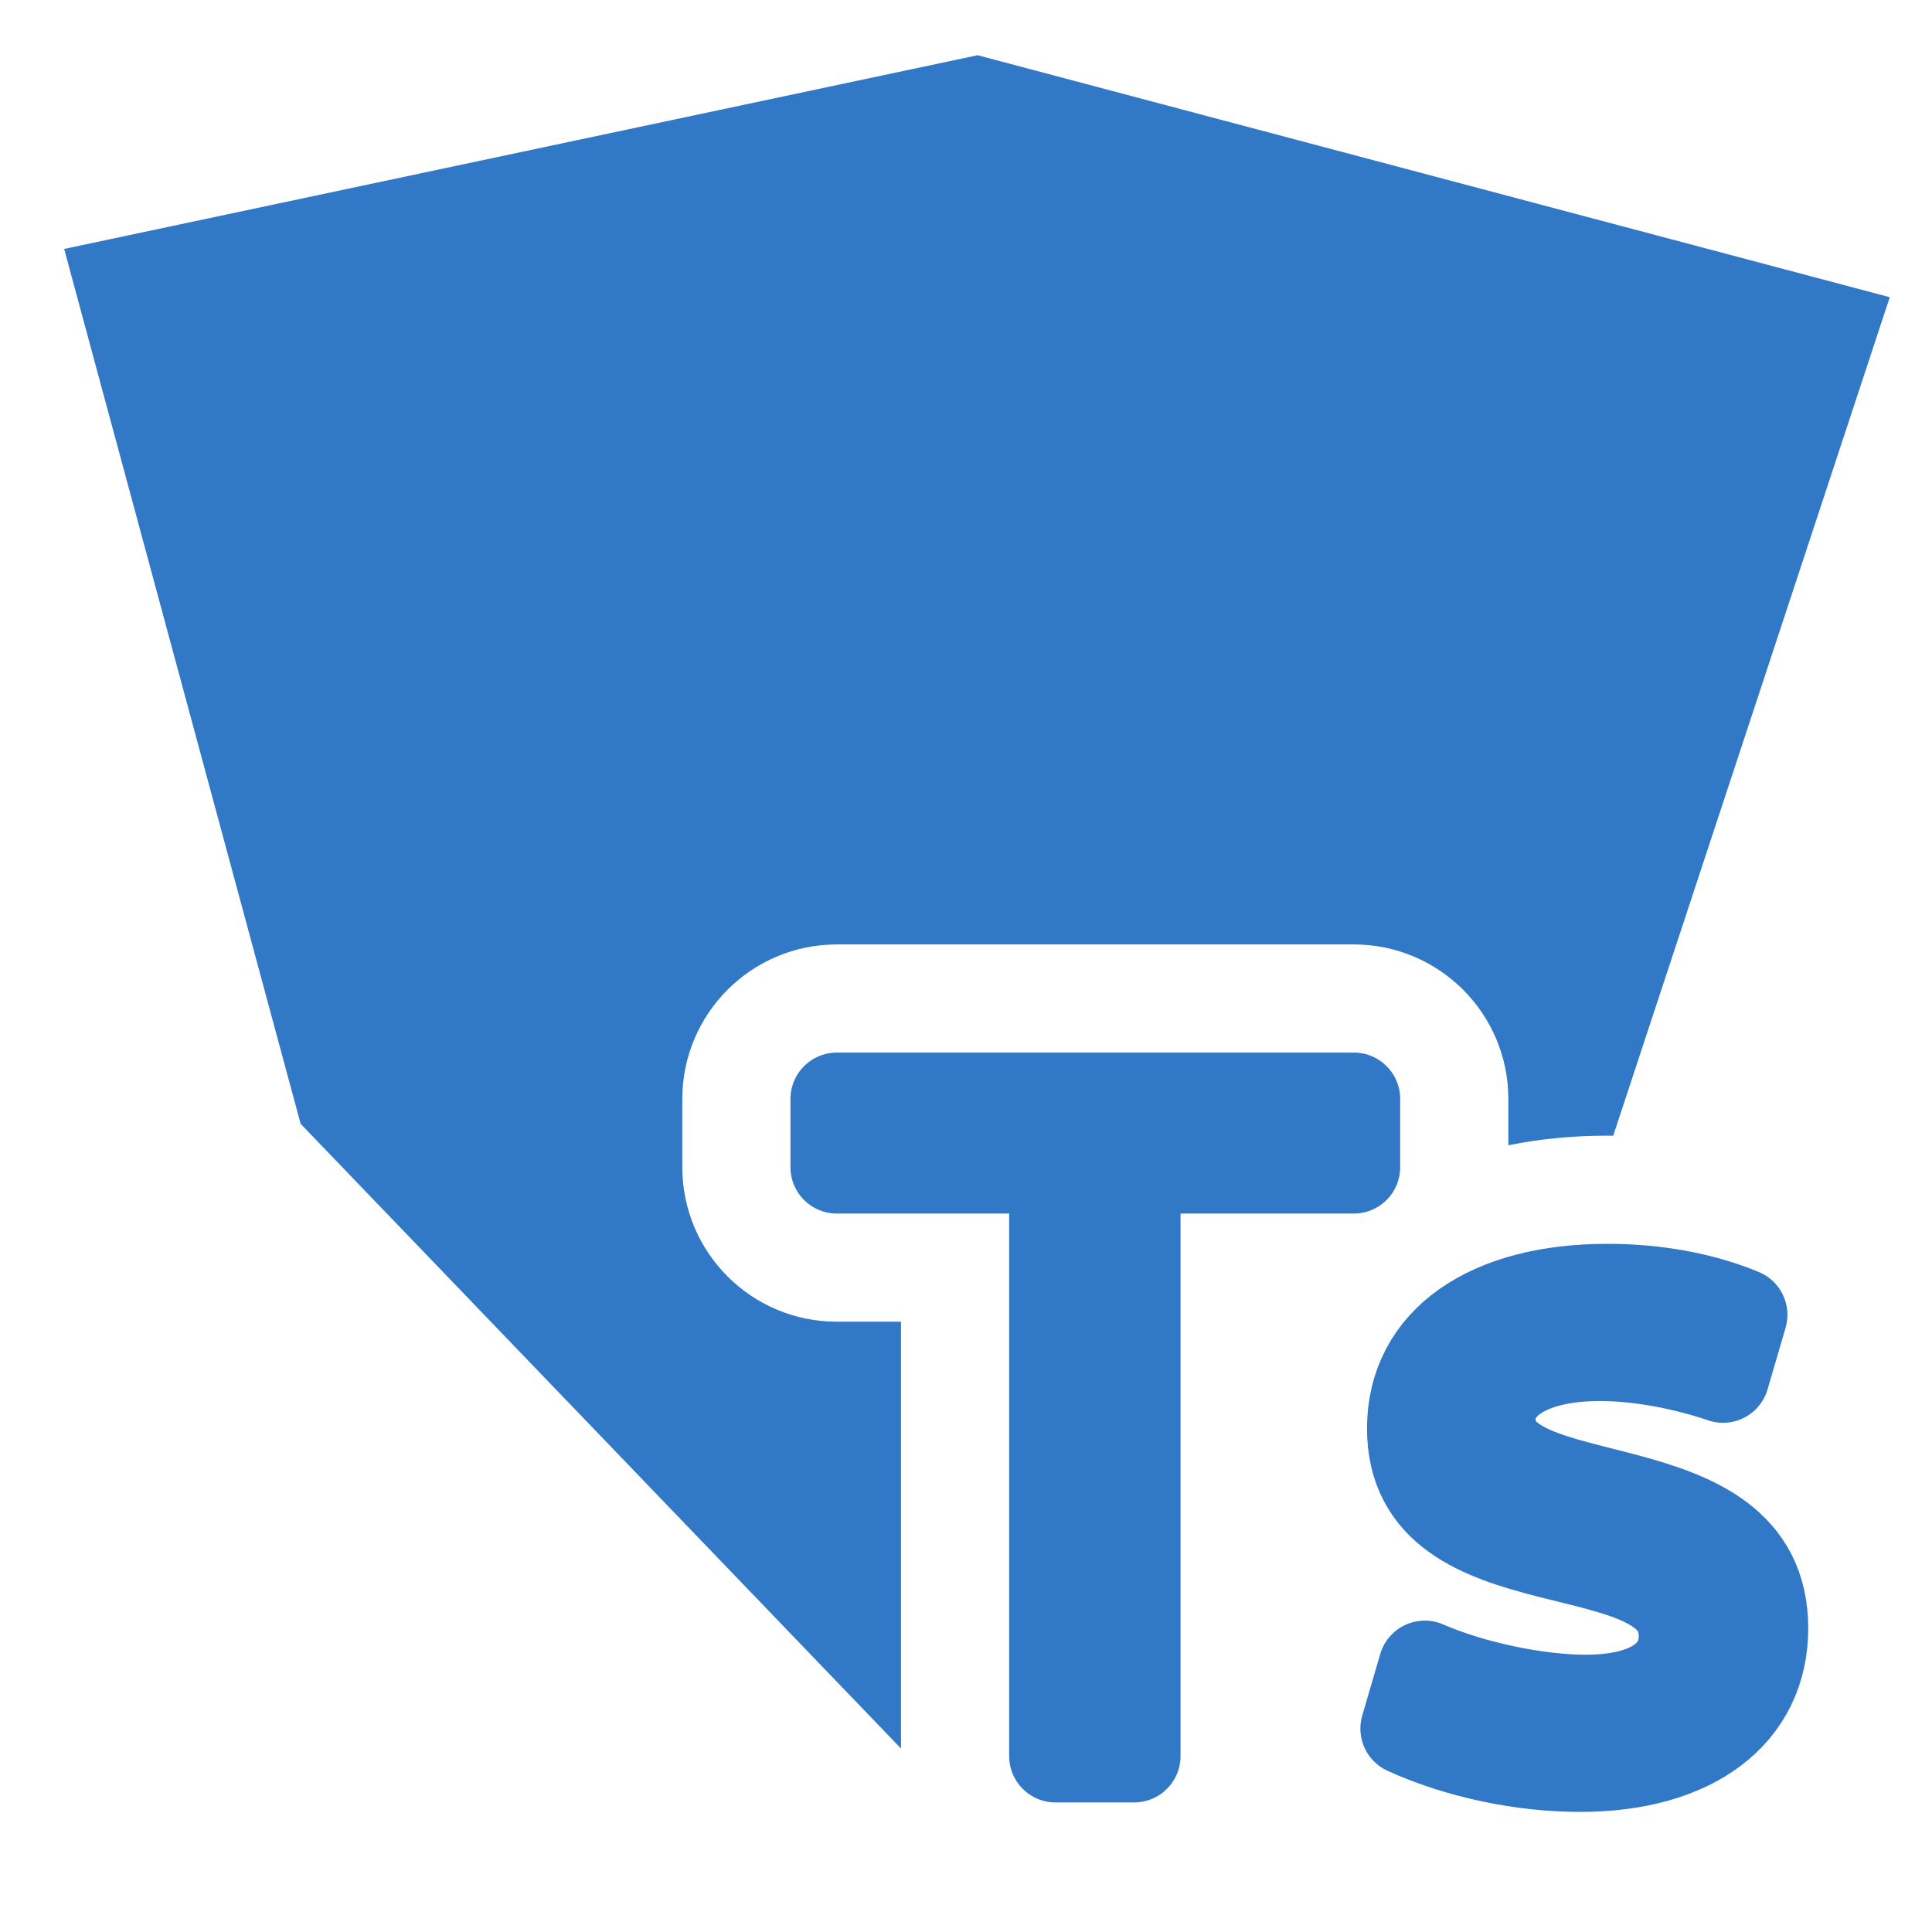
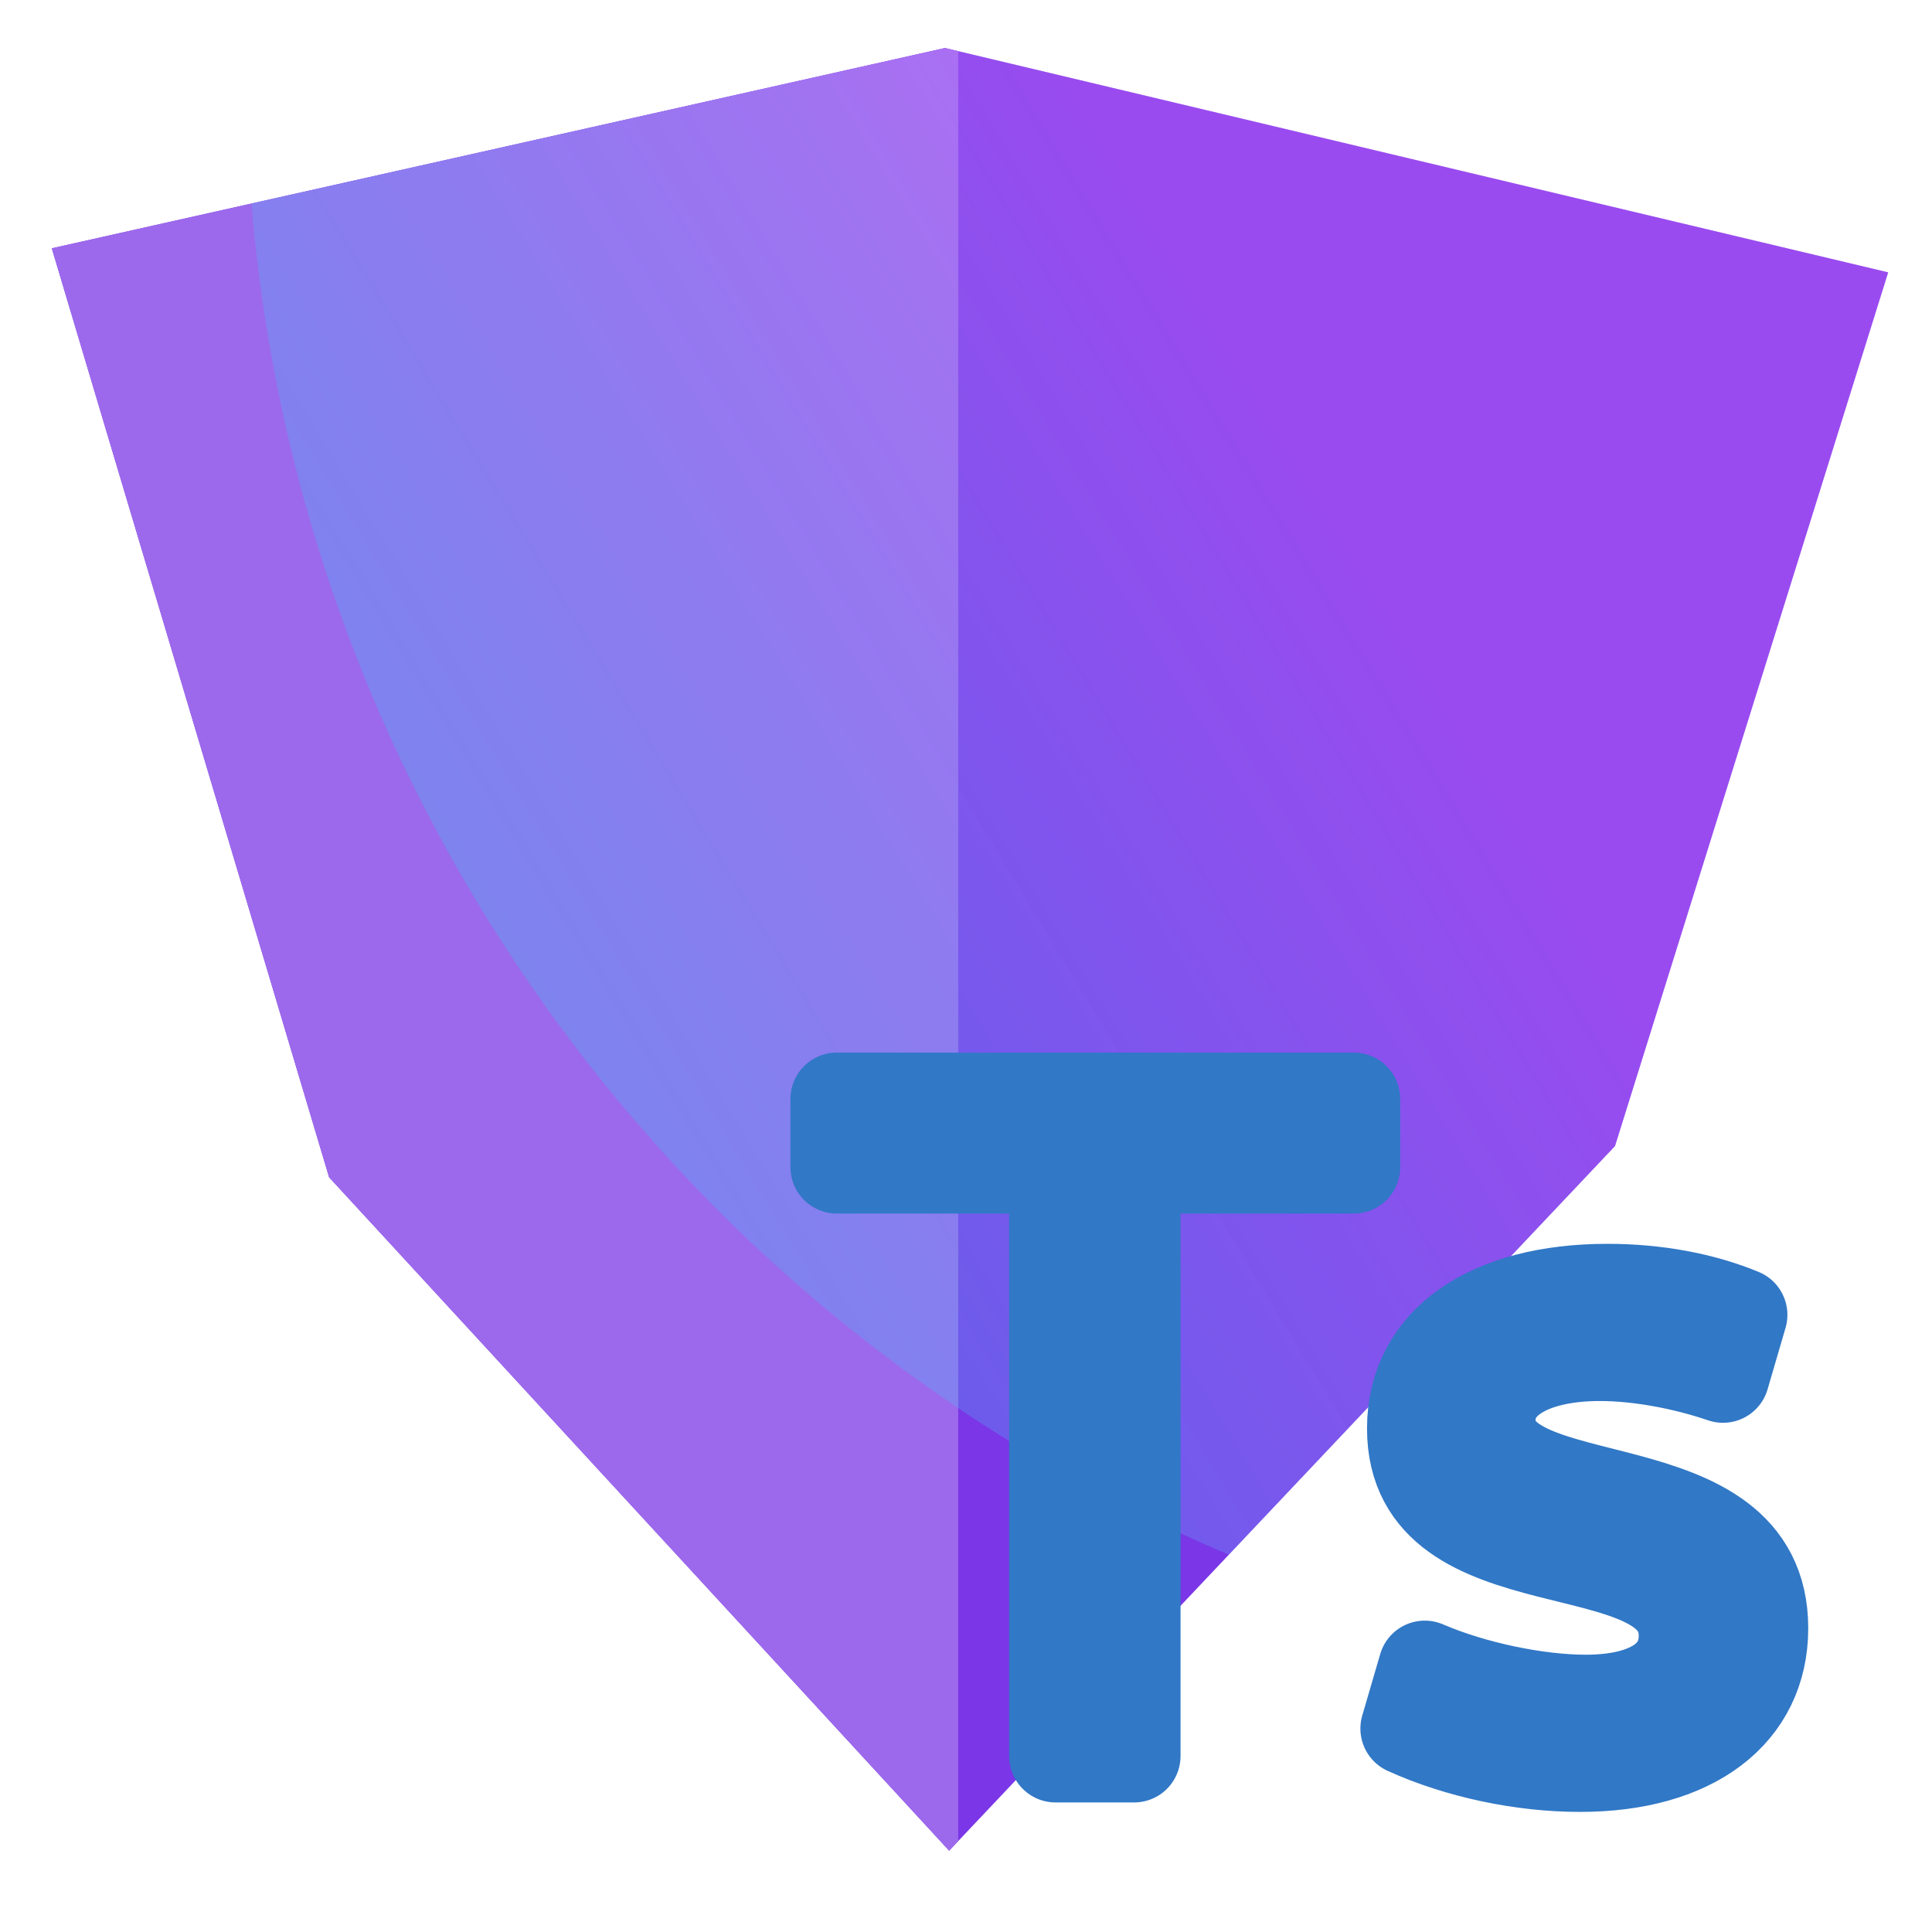
- <svg xmlns="http://www.w3.org/2000/svg" width="500" height="500" viewBox="0 0 500 500" version="1.1" id="svg1" xml:space="preserve">
+ <svg xmlns="http://www.w3.org/2000/svg" xmlns:xlink="http://www.w3.org/1999/xlink" width="500" height="500" viewBox="0 0 500 500" version="1.1" id="svg1" xml:space="preserve">
  <defs id="defs1">
    <linearGradient id="swatch61">
      <stop style="stop-color:#5090d0;stop-opacity:1;" offset="0" id="stop61" />
    </linearGradient>
    <linearGradient id="swatch30">
      <stop style="stop-color:#f9f9f9;stop-opacity:1;" offset="0" id="stop30" />
    </linearGradient>
+     <linearGradient xlink:href="#linearGradient6" id="linearGradient7" x1="68.871" y1="304.193" x2="465.806" y2="63.077" gradientUnits="userSpaceOnUse" />
+     <linearGradient id="linearGradient6">
+       <stop style="stop-color:#00d9f0;stop-opacity:0.793;" offset="0" id="stop6" />
+       <stop style="stop-color:#d572ff;stop-opacity:1;" offset="0.698" id="stop7" />
+     </linearGradient>
  </defs>
+   <g id="layer1-5" transform="matrix(1.180969,0,0,1.180969,-80.81127,-78.21897)">
+     <path id="path2" style="fill:#7a36e7;fill-opacity:1;stroke-width:60;stroke-linecap:round;stroke-linejoin:round;stroke-miterlimit:10;paint-order:stroke markers fill" transform="matrix(0.8505173,0,0,0.8505173,66.7989,58.24671)" d="M 245.4,21.764 488.414,79.567 418.032,304.674 246.467,486.23 86.708,312.723 15.26,73.366 Z" />
+     <path id="path3-3" style="fill:#9c69ec;fill-opacity:1;stroke-width:60;stroke-linecap:round;stroke-linejoin:round;stroke-miterlimit:10;paint-order:stroke markers fill" d="M 245.4,21.765 15.259,73.365 86.707,312.723 246.468,486.229 l 2.335,-2.471 V 22.575 Z" transform="matrix(0.8505173,0,0,0.8505173,66.7989,58.24671)" />
+     <path id="path5" style="opacity:1;mix-blend-mode:normal;fill:url(#linearGradient7);fill-opacity:0.351;stroke-width:60;stroke-linecap:round;stroke-linejoin:round;stroke-miterlimit:10;paint-order:stroke markers fill" d="M 245.4,21.765 66.703,61.83 A 415.432,415.432 0 0 0 318.524,409.975 L 418.031,304.674 488.414,79.567 Z" transform="matrix(0.8505173,0,0,0.8505173,66.7989,58.24671)" />
+   </g>
  <g id="layer1">
-     <path style="display:none;fill:#ffc340;fill-opacity:1;stroke:none;stroke-width:45.324;stroke-linecap:round;stroke-linejoin:round;stroke-miterlimit:10;stroke-opacity:1" id="path1" d="M 252.121,111.126 425.155,159.223 371.859,328.542 243.688,454.345 123.702,323.531 78.839,149.63 Z" transform="matrix(1.364271,0,0,1.302036,-90.95484,-130.3979)" />
-     <path id="path3" style="fill:#3178c6;stroke-width:45.324;stroke-linecap:round;stroke-linejoin:round;stroke-miterlimit:10;fill-opacity:1" d="M 252.121 111.125 L 78.839 149.63 L 123.702 323.531 L 237.585 447.691 L 237.585 362.86 L 225.419 362.86 A 29.323 30.724 0 0 1 196.1 332.139 L 196.1 318.59 A 29.323 30.724 0 0 1 225.419 287.869 L 323.479 287.869 A 29.323 30.724 0 0 1 352.798 318.59 L 352.798 327.794 C 358.927 326.475 365.227 325.88 371.61 325.88 C 371.971 325.88 372.329 325.901 372.689 325.904 L 425.155 159.223 L 252.121 111.125 z " transform="matrix(1.364271,0,0,1.302036,-90.95484,-130.3979)" />
    <path d="m 273.176,454.459 h 20.336 V 302.059 h 56.844 V 284.417 H 216.577 v 17.641 h 56.599 z m 135.74,2.45 c 29.157,0 47.043,-13.721 47.043,-35.528 0,-43.368 -70.565,-27.197 -70.565,-53.904 0,-10.291 11.026,-16.906 28.667,-16.906 10.046,0 21.807,2.205 31.852,5.635 l 4.655,-15.926 c -10.046,-4.165 -22.052,-6.37 -34.547,-6.37 -30.627,0 -50.229,13.476 -50.229,35.773 0,42.388 70.32,24.747 70.32,53.659 0,10.781 -9.556,16.906 -25.727,16.906 -12.496,0 -29.157,-3.43 -41.653,-8.821 l -4.655,15.926 c 13.476,6.125 29.892,9.556 44.838,9.556 z" id="text1-5" style="font-size:240px;font-family:System-ui;-inkscape-font-specification:System-ui;fill:#40b2ff;fill-opacity:0.314;stroke:#3178c6;stroke-width:24.021;stroke-linejoin:round;paint-order:markers fill stroke" aria-label="Ts" />
  </g>
</svg>
